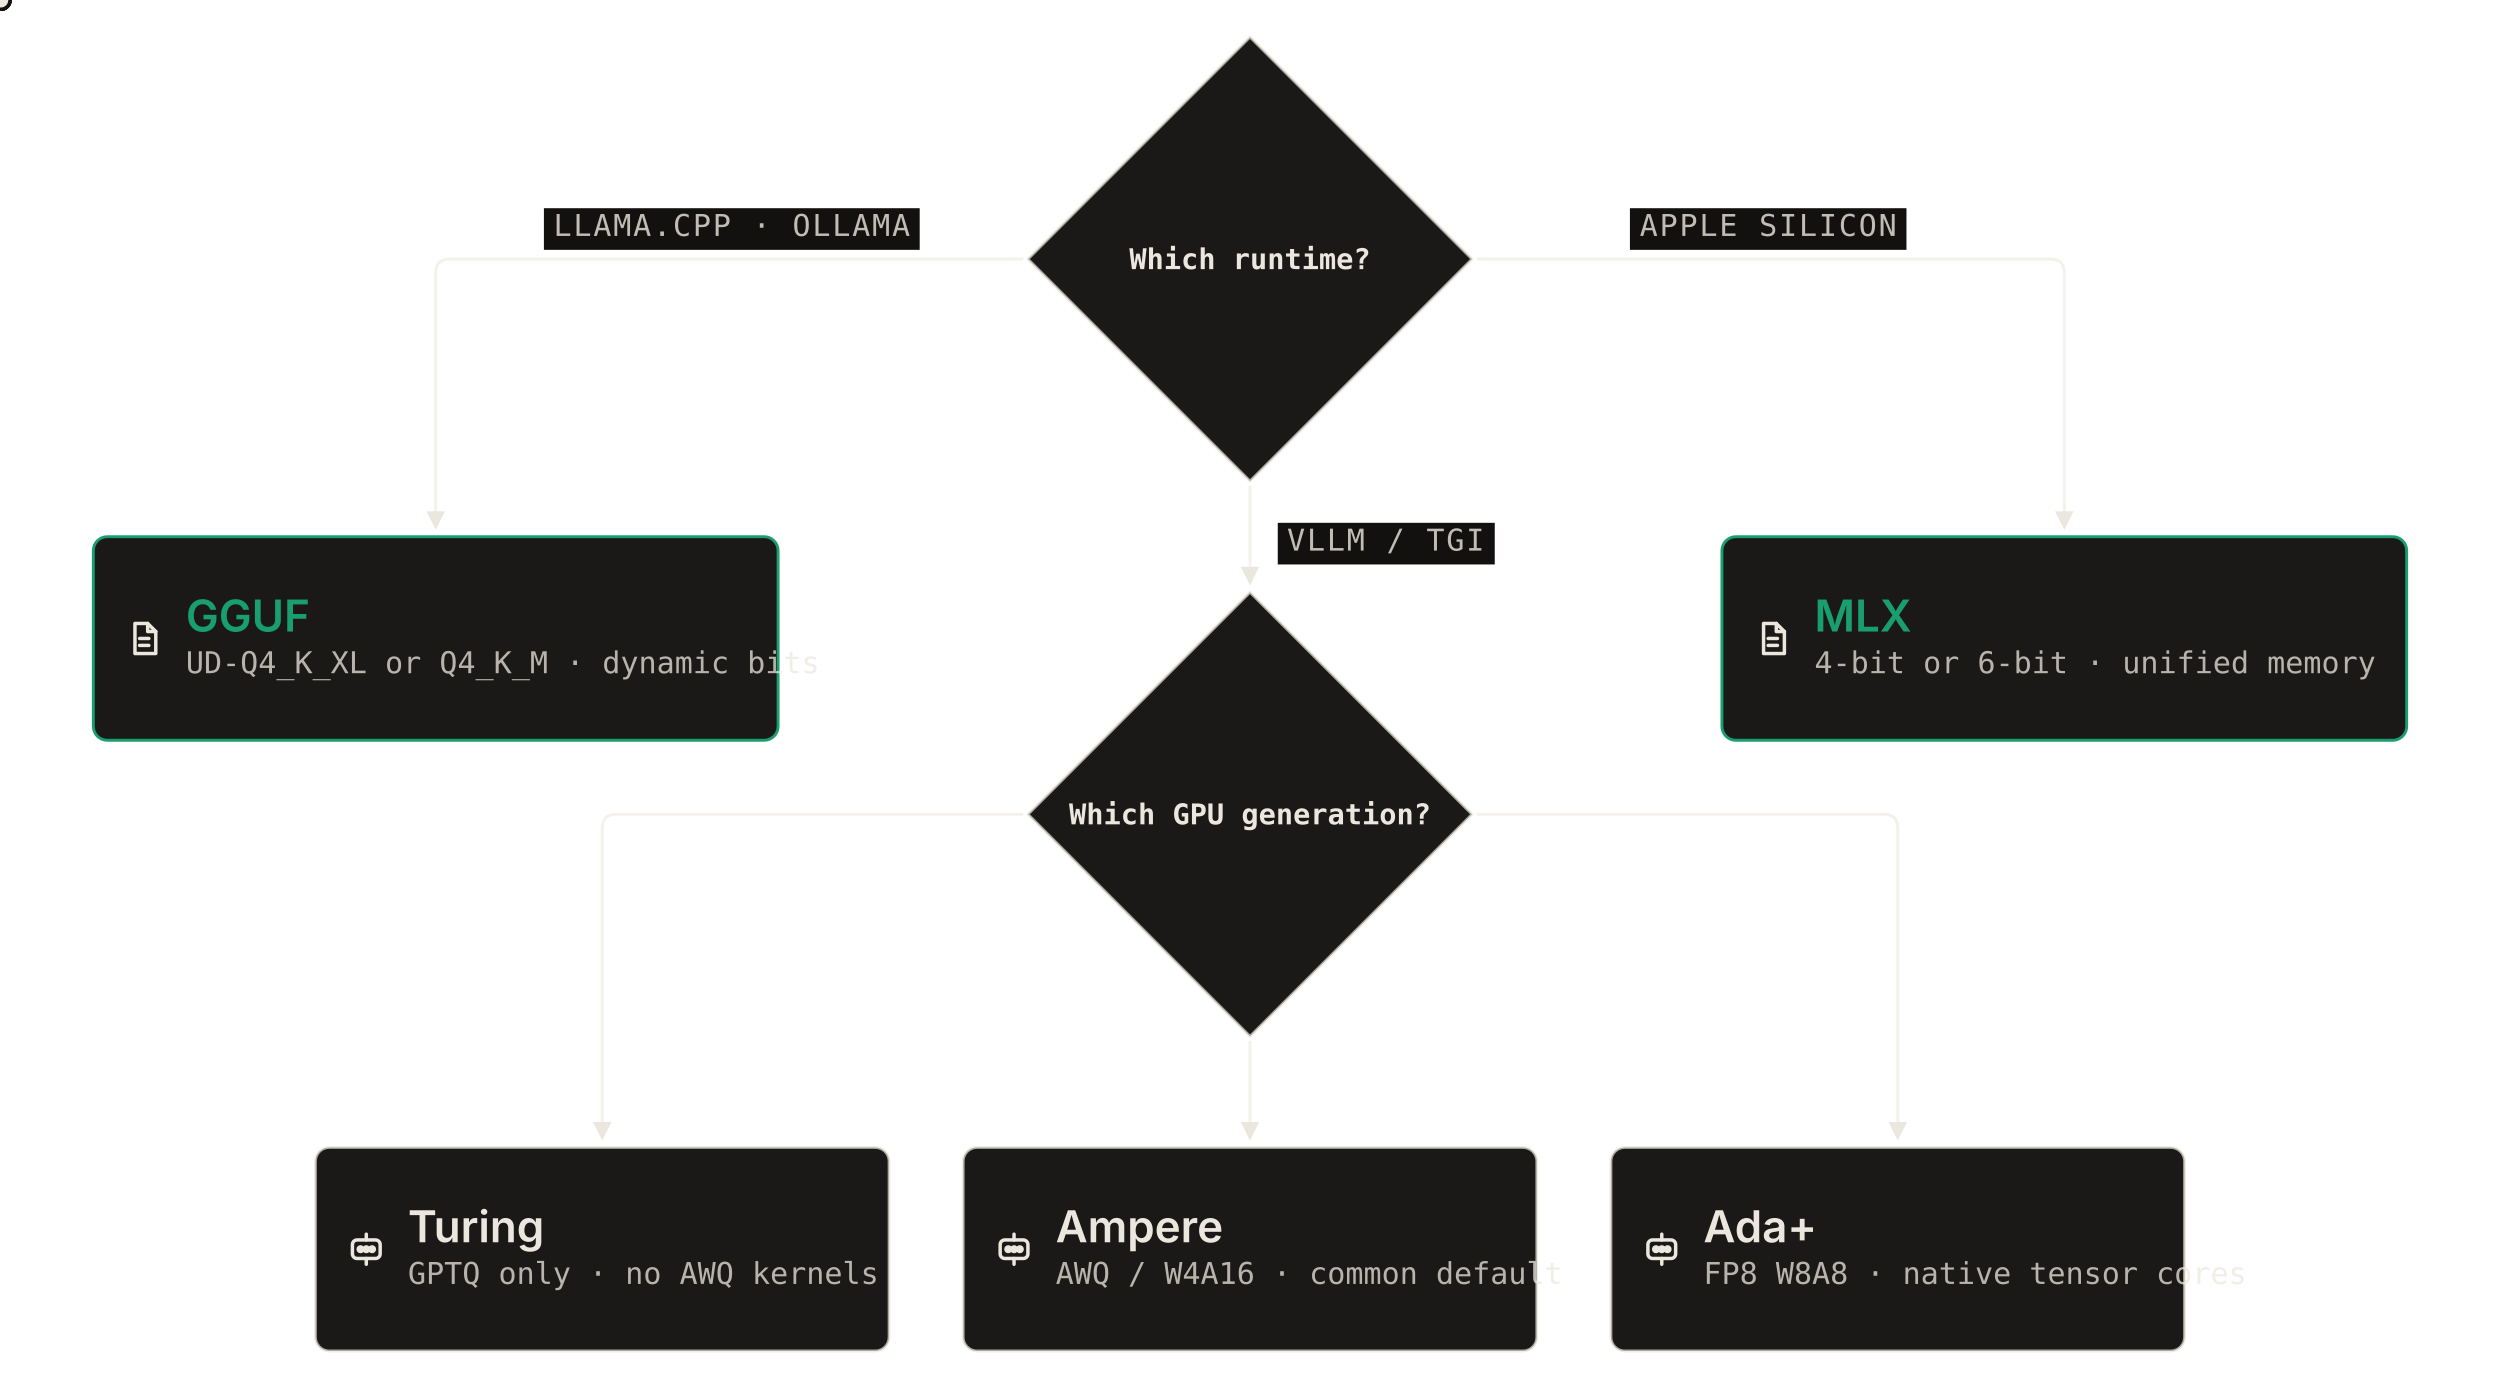
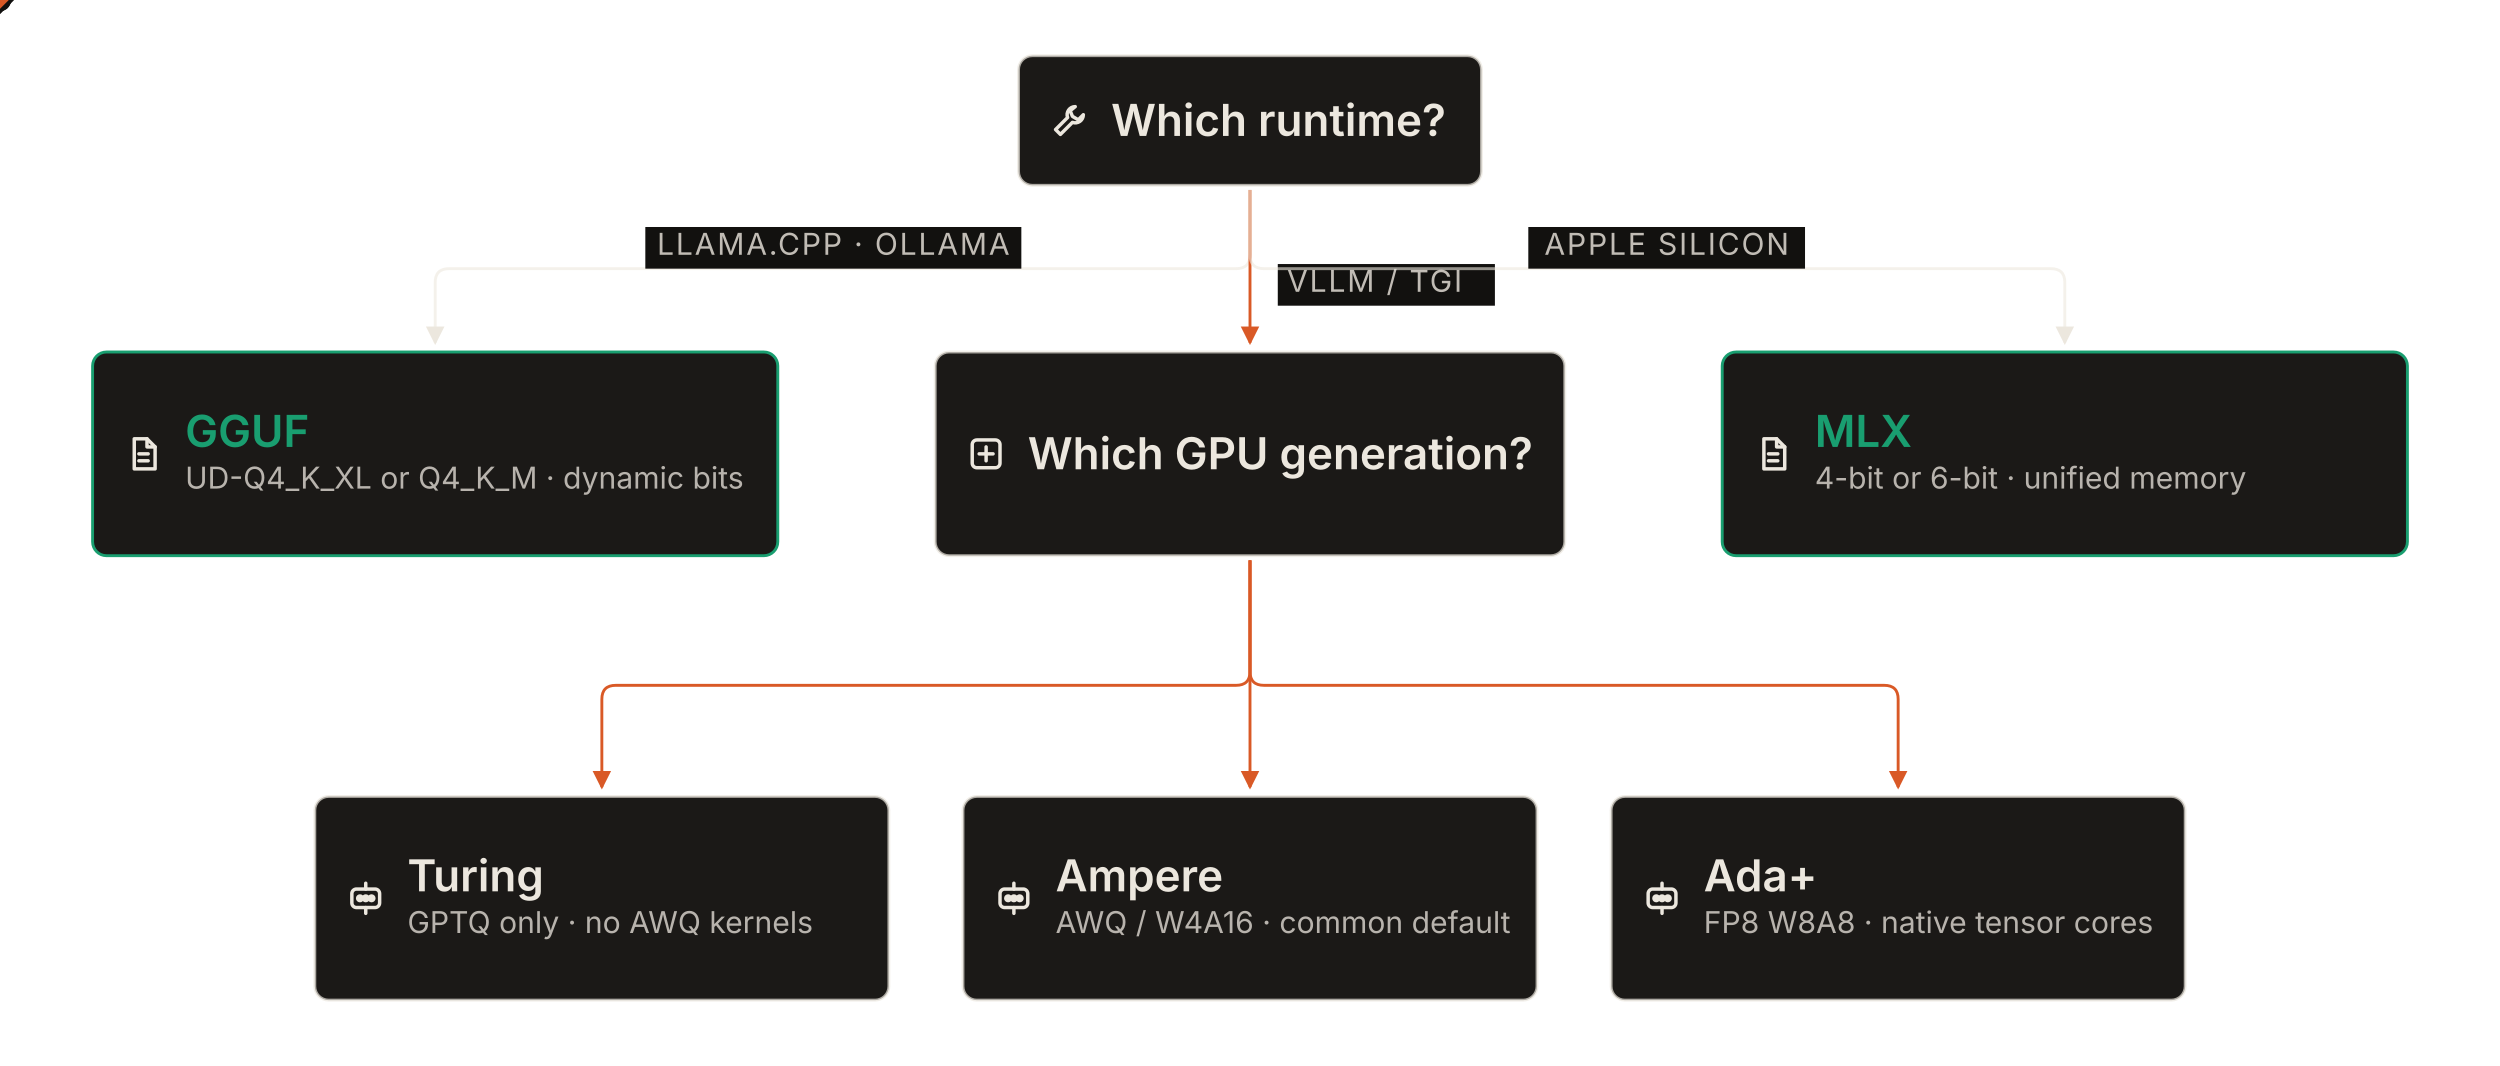
- <svg xmlns="http://www.w3.org/2000/svg" viewBox="0 0 1080 600" width="960" height="533" color="#ece7de" font-family="ui-sans-serif, system-ui, -apple-system, 'Segoe UI', Inter, Helvetica, Arial, sans-serif" role="img" aria-label="Decision tree. Which runtime: llama.cpp or Ollama lead to GGUF (UD-Q4_K_XL or Q4_K_M, dynamic bits per layer); Apple Silicon leads to MLX (4-bit or 6-bit, unified memory); vLLM or TGI lead to a second question, which GPU generation: Turing takes GPTQ only with no AWQ kernels, Ampere takes AWQ or W4A16 as the common default, Ada and later take FP8 W8A8 on native FP8 tensor cores.">
+ <svg xmlns="http://www.w3.org/2000/svg" viewBox="0 0 1080 460" width="960" height="409" color="#ece7de" font-family="ui-sans-serif, system-ui, -apple-system, 'Segoe UI', Inter, Helvetica, Arial, sans-serif" role="img" aria-label="Decision tree. Which runtime: llama.cpp or Ollama lead to GGUF (UD-Q4_K_XL or Q4_K_M, dynamic bits per layer); Apple Silicon leads to MLX (4-bit or 6-bit, unified memory); vLLM or TGI lead to a second question, which GPU generation: Turing takes GPTQ only with no AWQ kernels, Ampere takes AWQ or W4A16 as the common default, Ada and later take FP8 W8A8 on native FP8 tensor cores.">
  <style>text{user-select:none}</style>
  <g transform="translate(0,0)">
    <defs>
      <marker id="qd-head" markerWidth="8" markerHeight="8" refX="7" refY="4" orient="auto-start-reverse" markerUnits="userSpaceOnUse">
        <path d="M0,0 L8,4 L0,8 z" fill="currentColor" />
      </marker>
      <marker id="qd-head-accent" markerWidth="8" markerHeight="8" refX="7" refY="4" orient="auto-start-reverse" markerUnits="userSpaceOnUse">
        <path d="M0,0 L8,4 L0,8 z" fill="#199e70" />
      </marker>
      <marker id="qd-head-request" markerWidth="8" markerHeight="8" refX="7" refY="4" orient="auto-start-reverse" markerUnits="userSpaceOnUse">
        <path d="M0,0 L8,4 L0,8 z" fill="#3987e5" />
      </marker>
      <marker id="qd-head-response" markerWidth="8" markerHeight="8" refX="7" refY="4" orient="auto-start-reverse" markerUnits="userSpaceOnUse">
        <path d="M0,0 L8,4 L0,8 z" fill="#199e70" />
      </marker>
      <marker id="qd-head-change" markerWidth="8" markerHeight="8" refX="7" refY="4" orient="auto-start-reverse" markerUnits="userSpaceOnUse">
        <path d="M0,0 L8,4 L0,8 z" fill="#d95926" />
      </marker>
    </defs>
-     <g data-uipack="decision">
-       <path d="M 540 16 L 636 112 L 540 208 L 444 112 Z" fill="#1b1917" stroke="currentColor" stroke-opacity="0.7" stroke-width="1.25" stroke-linejoin="round" />
-       <text x="540" y="116.331" text-anchor="middle" font-family="ui-monospace, SFMono-Regular, Menlo, Consolas, monospace" font-size="12.375" font-weight="700" fill="currentColor">Which runtime?</text>
+     <g data-uipack="node">
+       <rect x="440" y="24" width="200" height="56" rx="6" fill="#1b1917" stroke="currentColor" stroke-opacity="0.7" stroke-width="1.25" />
+       <path class="uipack__touch-target" d="M 440 24 h 200 v 56 h -200 Z" fill="transparent" stroke="none" aria-hidden="true" />
+       <g transform="translate(454, 44)" fill="none" stroke="currentColor" stroke-width="1.5" stroke-linecap="round" stroke-linejoin="round">
+         <path d="M10.5 2a3.5 3.5 0 0 0-3.3 4.7L2 11.9l2.1 2.1 5.2-5.2A3.5 3.5 0 0 0 14 5.5L11.8 7.7 9.3 6.2l-1-2.4z" />
+       </g>
+       <text x="480" y="58.65" text-anchor="start" font-size="19" font-weight="600" fill="currentColor">Which runtime?</text>
    </g>
-     <path data-uipack="connector" d="M442,112 L194,112 Q188,112 188,118 L188,228" fill="none" stroke="currentColor" stroke-opacity="0.6" stroke-width="1.25" marker-end="url(#qd-head)" />
+     <path data-uipack="connector" d="M540,82 L540,110 Q540,116 534,116 L194,116 Q188,116 188,122 L188,148" fill="none" stroke="currentColor" stroke-opacity="0.6" stroke-width="1.25" marker-end="url(#qd-head)" />
    <g data-uipack="label">
-       <rect x="234.78" y="90" width="162.44" height="18" fill="#12110f" />
-       <text x="316" y="102" text-anchor="middle" font-size="13" font-family="ui-monospace, SFMono-Regular, Menlo, Consolas, monospace" letter-spacing=".06em" fill="currentColor" fill-opacity="0.8">LLAMA.CPP · OLLAMA</text>
+       <rect x="278.78" y="98" width="162.44" height="18" fill="#12110f" />
+       <text x="360" y="110" text-anchor="middle" font-size="13" font-family="ui-sans-serif, system-ui, -apple-system, 'Segoe UI', Inter, Helvetica, Arial, sans-serif" letter-spacing=".06em" fill="currentColor" fill-opacity="0.8">LLAMA.CPP · OLLAMA</text>
    </g>
    <g data-uipack="packet">
      <g>
        <circle cx="0" cy="0" r="4" fill="currentColor" stroke="#12110f" stroke-width="1.5" />
        <animateTransform attributeName="transform" type="scale" dur="2s" begin="0s" repeatCount="indefinite" calcMode="spline" values="0;1.2;1;1;0" keyTimes="0;0.084;0.14;0.84;1" keySplines="0.2 0.9 0.3 1;0.4 0 0.6 1;0 0 1 1;0.6 0 0.9 0.4" />
      </g>
-       <animateMotion dur="2s" begin="0s" repeatCount="indefinite" path="M438,112 L194,112 Q188,112 188,118 L188,220" calcMode="linear" />
+       <animateMotion dur="2s" begin="0s" repeatCount="indefinite" path="M540,86 L540,110 Q540,116 534,116 L194,116 Q188,116 188,122 L188,140" calcMode="linear" />
    </g>
-     <path data-uipack="connector" d="M638,112 L886,112 Q892,112 892,118 L892,228" fill="none" stroke="currentColor" stroke-opacity="0.6" stroke-width="1.25" marker-end="url(#qd-head)" />
+     <path data-uipack="connector" data-kind="change" d="M540,82 L540,148" fill="none" stroke="#d95926" stroke-opacity="1" stroke-width="1.25" marker-end="url(#qd-head-change)" />
    <g data-uipack="label">
-       <rect x="704.23" y="90" width="119.54" height="18" fill="#12110f" />
-       <text x="764" y="102" text-anchor="middle" font-size="13" font-family="ui-monospace, SFMono-Regular, Menlo, Consolas, monospace" letter-spacing=".06em" fill="currentColor" fill-opacity="0.8">APPLE SILICON</text>
+       <rect x="552" y="114" width="93.8" height="18" fill="#12110f" />
+       <text x="556" y="126" text-anchor="start" font-size="13" font-family="ui-sans-serif, system-ui, -apple-system, 'Segoe UI', Inter, Helvetica, Arial, sans-serif" letter-spacing=".06em" fill="currentColor" fill-opacity="0.8">VLLM / TGI</text>
+     </g>
+     <g data-uipack="packet" data-kind="change">
+       <g>
+         <path d="M0,-4.8 L4.8,0 L0,4.8 L-4.8,0 Z" fill="#d95926" stroke="#12110f" stroke-width="1.5" />
+         <animateTransform attributeName="transform" type="scale" dur="1.4s" begin="-0.4s" repeatCount="indefinite" calcMode="spline" values="0;1.2;1;1;0" keyTimes="0;0.12;0.2;0.8;1" keySplines="0.2 0.9 0.3 1;0.4 0 0.6 1;0 0 1 1;0.6 0 0.9 0.4" />
+       </g>
+       <animateMotion dur="1.4s" begin="-0.4s" repeatCount="indefinite" path="M540,86 L540,140" calcMode="linear" />
+     </g>
+     <path data-uipack="connector" d="M540,82 L540,110 Q540,116 546,116 L886,116 Q892,116 892,122 L892,148" fill="none" stroke="currentColor" stroke-opacity="0.6" stroke-width="1.25" marker-end="url(#qd-head)" />
+     <g data-uipack="label">
+       <rect x="660.23" y="98" width="119.54" height="18" fill="#12110f" />
+       <text x="720" y="110" text-anchor="middle" font-size="13" font-family="ui-sans-serif, system-ui, -apple-system, 'Segoe UI', Inter, Helvetica, Arial, sans-serif" letter-spacing=".06em" fill="currentColor" fill-opacity="0.8">APPLE SILICON</text>
    </g>
    <g data-uipack="packet">
      <g>
        <circle cx="0" cy="0" r="4" fill="currentColor" stroke="#12110f" stroke-width="1.5" />
        <animateTransform attributeName="transform" type="scale" dur="2s" begin="-1s" repeatCount="indefinite" calcMode="spline" values="0;1.2;1;1;0" keyTimes="0;0.084;0.14;0.84;1" keySplines="0.2 0.9 0.3 1;0.4 0 0.6 1;0 0 1 1;0.6 0 0.9 0.4" />
      </g>
-       <animateMotion dur="2s" begin="-1s" repeatCount="indefinite" path="M642,112 L886,112 Q892,112 892,118 L892,220" calcMode="linear" />
-     </g>
-     <path data-uipack="connector" d="M540,210 L540,252" fill="none" stroke="currentColor" stroke-opacity="0.6" stroke-width="1.25" marker-end="url(#qd-head)" />
-     <g data-uipack="label">
-       <rect x="552" y="226" width="93.8" height="18" fill="#12110f" />
-       <text x="556" y="238" text-anchor="start" font-size="13" font-family="ui-monospace, SFMono-Regular, Menlo, Consolas, monospace" letter-spacing=".06em" fill="currentColor" fill-opacity="0.8">VLLM / TGI</text>
-     </g>
-     <g data-uipack="packet">
-       <g>
-         <circle cx="0" cy="0" r="4" fill="currentColor" stroke="#12110f" stroke-width="1.5" />
-         <animateTransform attributeName="transform" type="scale" dur="1.4s" begin="-0.4s" repeatCount="indefinite" calcMode="spline" values="0;1.2;1;1;0" keyTimes="0;0.12;0.2;0.8;1" keySplines="0.2 0.9 0.3 1;0.4 0 0.6 1;0 0 1 1;0.6 0 0.9 0.4" />
-       </g>
-       <animateMotion dur="1.4s" begin="-0.4s" repeatCount="indefinite" path="M540,214 L540,244" calcMode="linear" />
+       <animateMotion dur="2s" begin="-1s" repeatCount="indefinite" path="M540,86 L540,110 Q540,116 546,116 L886,116 Q892,116 892,122 L892,140" calcMode="linear" />
    </g>
    <g data-uipack="node">
-       <rect x="40" y="232" width="296" height="88" rx="6" fill="#1b1917" stroke="#199e70" stroke-opacity="1" stroke-width="1.25" />
-       <path class="uipack__touch-target" d="M 40 232 h 296 v 88 h -296 Z" fill="transparent" stroke="none" aria-hidden="true" />
-       <g transform="translate(54, 268)" fill="none" stroke="currentColor" stroke-width="1.5" stroke-linecap="round" stroke-linejoin="round">
+       <rect x="40" y="152" width="296" height="88" rx="6" fill="#1b1917" stroke="#199e70" stroke-opacity="1" stroke-width="1.25" />
+       <path class="uipack__touch-target" d="M 40 152 h 296 v 88 h -296 Z" fill="transparent" stroke="none" aria-hidden="true" />
+       <g transform="translate(54, 188)" fill="none" stroke="currentColor" stroke-width="1.5" stroke-linecap="round" stroke-linejoin="round">
        <path d="M4 1.5h5.5L13 5v9.5H4z" />
        <path d="M9.5 1.5V5H13M6 8h4M6 11h4" />
      </g>
-       <text x="80" y="273" text-anchor="start" font-size="19" font-weight="600" fill="#199e70">GGUF</text>
-       <text x="80" y="291" text-anchor="start" font-size="13" font-family="ui-monospace, SFMono-Regular, Menlo, Consolas, monospace" fill="currentColor" fill-opacity="0.75">UD-Q4_K_XL or Q4_K_M · dynamic bits</text>
+       <text x="80" y="193" text-anchor="start" font-size="19" font-weight="600" fill="#199e70">GGUF</text>
+       <text x="80" y="211" text-anchor="start" font-size="13" font-family="ui-sans-serif, system-ui, -apple-system, 'Segoe UI', Inter, Helvetica, Arial, sans-serif" fill="currentColor" fill-opacity="0.75">UD-Q4_K_XL or Q4_K_M · dynamic bits</text>
    </g>
    <g data-uipack="node">
-       <rect x="744" y="232" width="296" height="88" rx="6" fill="#1b1917" stroke="#199e70" stroke-opacity="1" stroke-width="1.25" />
-       <path class="uipack__touch-target" d="M 744 232 h 296 v 88 h -296 Z" fill="transparent" stroke="none" aria-hidden="true" />
-       <g transform="translate(758, 268)" fill="none" stroke="currentColor" stroke-width="1.5" stroke-linecap="round" stroke-linejoin="round">
+       <rect x="404" y="152" width="272" height="88" rx="6" fill="#1b1917" stroke="currentColor" stroke-opacity="0.7" stroke-width="1.25" />
+       <path class="uipack__touch-target" d="M 404 152 h 272 v 88 h -272 Z" fill="transparent" stroke="none" aria-hidden="true" />
+       <g transform="translate(418, 188)" fill="none" stroke="currentColor" stroke-width="1.5" stroke-linecap="round" stroke-linejoin="round">
+         <rect x="2" y="2" width="12" height="12" rx="2" />
+         <path d="M5 8h6M8 5v6" />
+       </g>
+       <text x="444" y="202.65" text-anchor="start" font-size="19" font-weight="600" fill="currentColor">Which GPU generation?</text>
+     </g>
+     <g data-uipack="node">
+       <rect x="744" y="152" width="296" height="88" rx="6" fill="#1b1917" stroke="#199e70" stroke-opacity="1" stroke-width="1.25" />
+       <path class="uipack__touch-target" d="M 744 152 h 296 v 88 h -296 Z" fill="transparent" stroke="none" aria-hidden="true" />
+       <g transform="translate(758, 188)" fill="none" stroke="currentColor" stroke-width="1.5" stroke-linecap="round" stroke-linejoin="round">
        <path d="M4 1.5h5.5L13 5v9.5H4z" />
        <path d="M9.5 1.5V5H13M6 8h4M6 11h4" />
      </g>
-       <text x="784" y="273" text-anchor="start" font-size="19" font-weight="600" fill="#199e70">MLX</text>
-       <text x="784" y="291" text-anchor="start" font-size="13" font-family="ui-monospace, SFMono-Regular, Menlo, Consolas, monospace" fill="currentColor" fill-opacity="0.75">4-bit or 6-bit · unified memory</text>
-     </g>
-     <g data-uipack="decision">
-       <path d="M 540 256 L 636 352 L 540 448 L 444 352 Z" fill="#1b1917" stroke="currentColor" stroke-opacity="0.7" stroke-width="1.25" stroke-linejoin="round" />
-       <text x="540" y="356.331" text-anchor="middle" font-family="ui-monospace, SFMono-Regular, Menlo, Consolas, monospace" font-size="12.375" font-weight="700" fill="currentColor">Which GPU generation?</text>
+       <text x="784" y="193" text-anchor="start" font-size="19" font-weight="600" fill="#199e70">MLX</text>
+       <text x="784" y="211" text-anchor="start" font-size="13" font-family="ui-sans-serif, system-ui, -apple-system, 'Segoe UI', Inter, Helvetica, Arial, sans-serif" fill="currentColor" fill-opacity="0.75">4-bit or 6-bit · unified memory</text>
    </g>
    <g>
-       <path data-uipack="connector" d="M442,352 L266,352 Q260,352 260,358 L260,492" fill="none" stroke="currentColor" stroke-opacity="0.6" stroke-width="1.25" marker-end="url(#qd-head)" />
-       <g data-uipack="packet">
+       <path data-uipack="connector" data-kind="change" d="M540,242 L540,290 Q540,296 534,296 L266,296 Q260,296 260,302 L260,340" fill="none" stroke="#d95926" stroke-opacity="1" stroke-width="1.25" marker-end="url(#qd-head-change)" />
+       <g data-uipack="packet" data-kind="change">
        <g>
-           <circle cx="0" cy="0" r="4" fill="currentColor" stroke="#12110f" stroke-width="1.5" />
+           <path d="M0,-4.8 L4.8,0 L0,4.8 L-4.8,0 Z" fill="#d95926" stroke="#12110f" stroke-width="1.5" />
          <animateTransform attributeName="transform" type="scale" dur="1.8s" begin="0s" repeatCount="indefinite" calcMode="spline" values="0;1.2;1;1;0" keyTimes="0;0.093;0.156;0.822;1" keySplines="0.2 0.9 0.3 1;0.4 0 0.6 1;0 0 1 1;0.6 0 0.9 0.4" />
        </g>
-         <animateMotion dur="1.8s" begin="0s" repeatCount="indefinite" path="M438,352 L266,352 Q260,352 260,358 L260,484" calcMode="linear" />
+         <animateMotion dur="1.8s" begin="0s" repeatCount="indefinite" path="M540,246 L540,290 Q540,296 534,296 L266,296 Q260,296 260,302 L260,332" calcMode="linear" />
      </g>
    </g>
    <g>
-       <path data-uipack="connector" d="M540,450 L540,492" fill="none" stroke="currentColor" stroke-opacity="0.6" stroke-width="1.25" marker-end="url(#qd-head)" />
-       <g data-uipack="packet">
+       <path data-uipack="connector" data-kind="change" d="M540,242 L540,296 L540,296 L540,340" fill="none" stroke="#d95926" stroke-opacity="1" stroke-width="1.25" marker-end="url(#qd-head-change)" />
+       <g data-uipack="packet" data-kind="change">
        <g>
-           <circle cx="0" cy="0" r="4" fill="currentColor" stroke="#12110f" stroke-width="1.5" />
+           <path d="M0,-4.8 L4.8,0 L0,4.8 L-4.8,0 Z" fill="#d95926" stroke="#12110f" stroke-width="1.5" />
          <animateTransform attributeName="transform" type="scale" dur="1.8s" begin="-0.6s" repeatCount="indefinite" calcMode="spline" values="0;1.2;1;1;0" keyTimes="0;0.093;0.156;0.822;1" keySplines="0.2 0.9 0.3 1;0.4 0 0.6 1;0 0 1 1;0.6 0 0.9 0.4" />
        </g>
-         <animateMotion dur="1.8s" begin="-0.6s" repeatCount="indefinite" path="M540,454 L540,484" calcMode="linear" />
+         <animateMotion dur="1.8s" begin="-0.6s" repeatCount="indefinite" path="M540,246 L540,296 L540,296 L540,332" calcMode="linear" />
      </g>
    </g>
    <g>
-       <path data-uipack="connector" d="M638,352 L814,352 Q820,352 820,358 L820,492" fill="none" stroke="currentColor" stroke-opacity="0.6" stroke-width="1.25" marker-end="url(#qd-head)" />
-       <g data-uipack="packet">
+       <path data-uipack="connector" data-kind="change" d="M540,242 L540,290 Q540,296 546,296 L814,296 Q820,296 820,302 L820,340" fill="none" stroke="#d95926" stroke-opacity="1" stroke-width="1.25" marker-end="url(#qd-head-change)" />
+       <g data-uipack="packet" data-kind="change">
        <g>
-           <circle cx="0" cy="0" r="4" fill="currentColor" stroke="#12110f" stroke-width="1.5" />
+           <path d="M0,-4.8 L4.8,0 L0,4.8 L-4.8,0 Z" fill="#d95926" stroke="#12110f" stroke-width="1.5" />
          <animateTransform attributeName="transform" type="scale" dur="1.8s" begin="-1.2s" repeatCount="indefinite" calcMode="spline" values="0;1.2;1;1;0" keyTimes="0;0.093;0.156;0.822;1" keySplines="0.2 0.9 0.3 1;0.4 0 0.6 1;0 0 1 1;0.6 0 0.9 0.4" />
        </g>
-         <animateMotion dur="1.8s" begin="-1.2s" repeatCount="indefinite" path="M642,352 L814,352 Q820,352 820,358 L820,484" calcMode="linear" />
+         <animateMotion dur="1.8s" begin="-1.2s" repeatCount="indefinite" path="M540,246 L540,290 Q540,296 546,296 L814,296 Q820,296 820,302 L820,332" calcMode="linear" />
      </g>
    </g>
    <g data-uipack="node">
-       <rect x="136" y="496" width="248" height="88" rx="6" fill="#1b1917" stroke="currentColor" stroke-opacity="0.7" stroke-width="1.25" />
-       <path class="uipack__touch-target" d="M 136 496 h 248 v 88 h -248 Z" fill="transparent" stroke="none" aria-hidden="true" />
-       <g transform="translate(150, 532)" fill="none" stroke="currentColor" stroke-width="1.5" stroke-linecap="round" stroke-linejoin="round">
+       <rect x="136" y="344" width="248" height="88" rx="6" fill="#1b1917" stroke="currentColor" stroke-opacity="0.7" stroke-width="1.25" />
+       <path class="uipack__touch-target" d="M 136 344 h 248 v 88 h -248 Z" fill="transparent" stroke="none" aria-hidden="true" />
+       <g transform="translate(150, 380)" fill="none" stroke="currentColor" stroke-width="1.5" stroke-linecap="round" stroke-linejoin="round">
        <rect x="2" y="4" width="12" height="8" rx="2" />
        <circle cx="5.5" cy="8" r="1" fill="currentColor" />
        <circle cx="8" cy="8" r="1" fill="currentColor" />
        <circle cx="10.5" cy="8" r="1" fill="currentColor" />
        <path d="M8 1.5V4M8 12v2.5" />
      </g>
-       <text x="176" y="537" text-anchor="start" font-size="19" font-weight="600" fill="currentColor">Turing</text>
-       <text x="176" y="555" text-anchor="start" font-size="13" font-family="ui-monospace, SFMono-Regular, Menlo, Consolas, monospace" fill="currentColor" fill-opacity="0.75">GPTQ only · no AWQ kernels</text>
+       <text x="176" y="385" text-anchor="start" font-size="19" font-weight="600" fill="currentColor">Turing</text>
+       <text x="176" y="403" text-anchor="start" font-size="13" font-family="ui-sans-serif, system-ui, -apple-system, 'Segoe UI', Inter, Helvetica, Arial, sans-serif" fill="currentColor" fill-opacity="0.75">GPTQ only · no AWQ kernels</text>
    </g>
    <g data-uipack="node">
-       <rect x="416" y="496" width="248" height="88" rx="6" fill="#1b1917" stroke="currentColor" stroke-opacity="0.7" stroke-width="1.25" />
-       <path class="uipack__touch-target" d="M 416 496 h 248 v 88 h -248 Z" fill="transparent" stroke="none" aria-hidden="true" />
-       <g transform="translate(430, 532)" fill="none" stroke="currentColor" stroke-width="1.5" stroke-linecap="round" stroke-linejoin="round">
+       <rect x="416" y="344" width="248" height="88" rx="6" fill="#1b1917" stroke="currentColor" stroke-opacity="0.7" stroke-width="1.25" />
+       <path class="uipack__touch-target" d="M 416 344 h 248 v 88 h -248 Z" fill="transparent" stroke="none" aria-hidden="true" />
+       <g transform="translate(430, 380)" fill="none" stroke="currentColor" stroke-width="1.5" stroke-linecap="round" stroke-linejoin="round">
        <rect x="2" y="4" width="12" height="8" rx="2" />
        <circle cx="5.5" cy="8" r="1" fill="currentColor" />
        <circle cx="8" cy="8" r="1" fill="currentColor" />
        <circle cx="10.5" cy="8" r="1" fill="currentColor" />
        <path d="M8 1.5V4M8 12v2.5" />
      </g>
-       <text x="456" y="537" text-anchor="start" font-size="19" font-weight="600" fill="currentColor">Ampere</text>
-       <text x="456" y="555" text-anchor="start" font-size="13" font-family="ui-monospace, SFMono-Regular, Menlo, Consolas, monospace" fill="currentColor" fill-opacity="0.75">AWQ / W4A16 · common default</text>
+       <text x="456" y="385" text-anchor="start" font-size="19" font-weight="600" fill="currentColor">Ampere</text>
+       <text x="456" y="403" text-anchor="start" font-size="13" font-family="ui-sans-serif, system-ui, -apple-system, 'Segoe UI', Inter, Helvetica, Arial, sans-serif" fill="currentColor" fill-opacity="0.75">AWQ / W4A16 · common default</text>
    </g>
    <g data-uipack="node">
-       <rect x="696" y="496" width="248" height="88" rx="6" fill="#1b1917" stroke="currentColor" stroke-opacity="0.7" stroke-width="1.25" />
-       <path class="uipack__touch-target" d="M 696 496 h 248 v 88 h -248 Z" fill="transparent" stroke="none" aria-hidden="true" />
-       <g transform="translate(710, 532)" fill="none" stroke="currentColor" stroke-width="1.5" stroke-linecap="round" stroke-linejoin="round">
+       <rect x="696" y="344" width="248" height="88" rx="6" fill="#1b1917" stroke="currentColor" stroke-opacity="0.7" stroke-width="1.25" />
+       <path class="uipack__touch-target" d="M 696 344 h 248 v 88 h -248 Z" fill="transparent" stroke="none" aria-hidden="true" />
+       <g transform="translate(710, 380)" fill="none" stroke="currentColor" stroke-width="1.5" stroke-linecap="round" stroke-linejoin="round">
        <rect x="2" y="4" width="12" height="8" rx="2" />
        <circle cx="5.5" cy="8" r="1" fill="currentColor" />
        <circle cx="8" cy="8" r="1" fill="currentColor" />
        <circle cx="10.5" cy="8" r="1" fill="currentColor" />
        <path d="M8 1.5V4M8 12v2.5" />
      </g>
-       <text x="736" y="537" text-anchor="start" font-size="19" font-weight="600" fill="currentColor">Ada+</text>
-       <text x="736" y="555" text-anchor="start" font-size="13" font-family="ui-monospace, SFMono-Regular, Menlo, Consolas, monospace" fill="currentColor" fill-opacity="0.75">FP8 W8A8 · native tensor cores</text>
+       <text x="736" y="385" text-anchor="start" font-size="19" font-weight="600" fill="currentColor">Ada+</text>
+       <text x="736" y="403" text-anchor="start" font-size="13" font-family="ui-sans-serif, system-ui, -apple-system, 'Segoe UI', Inter, Helvetica, Arial, sans-serif" fill="currentColor" fill-opacity="0.75">FP8 W8A8 · native tensor cores</text>
    </g>
  </g>
</svg>
